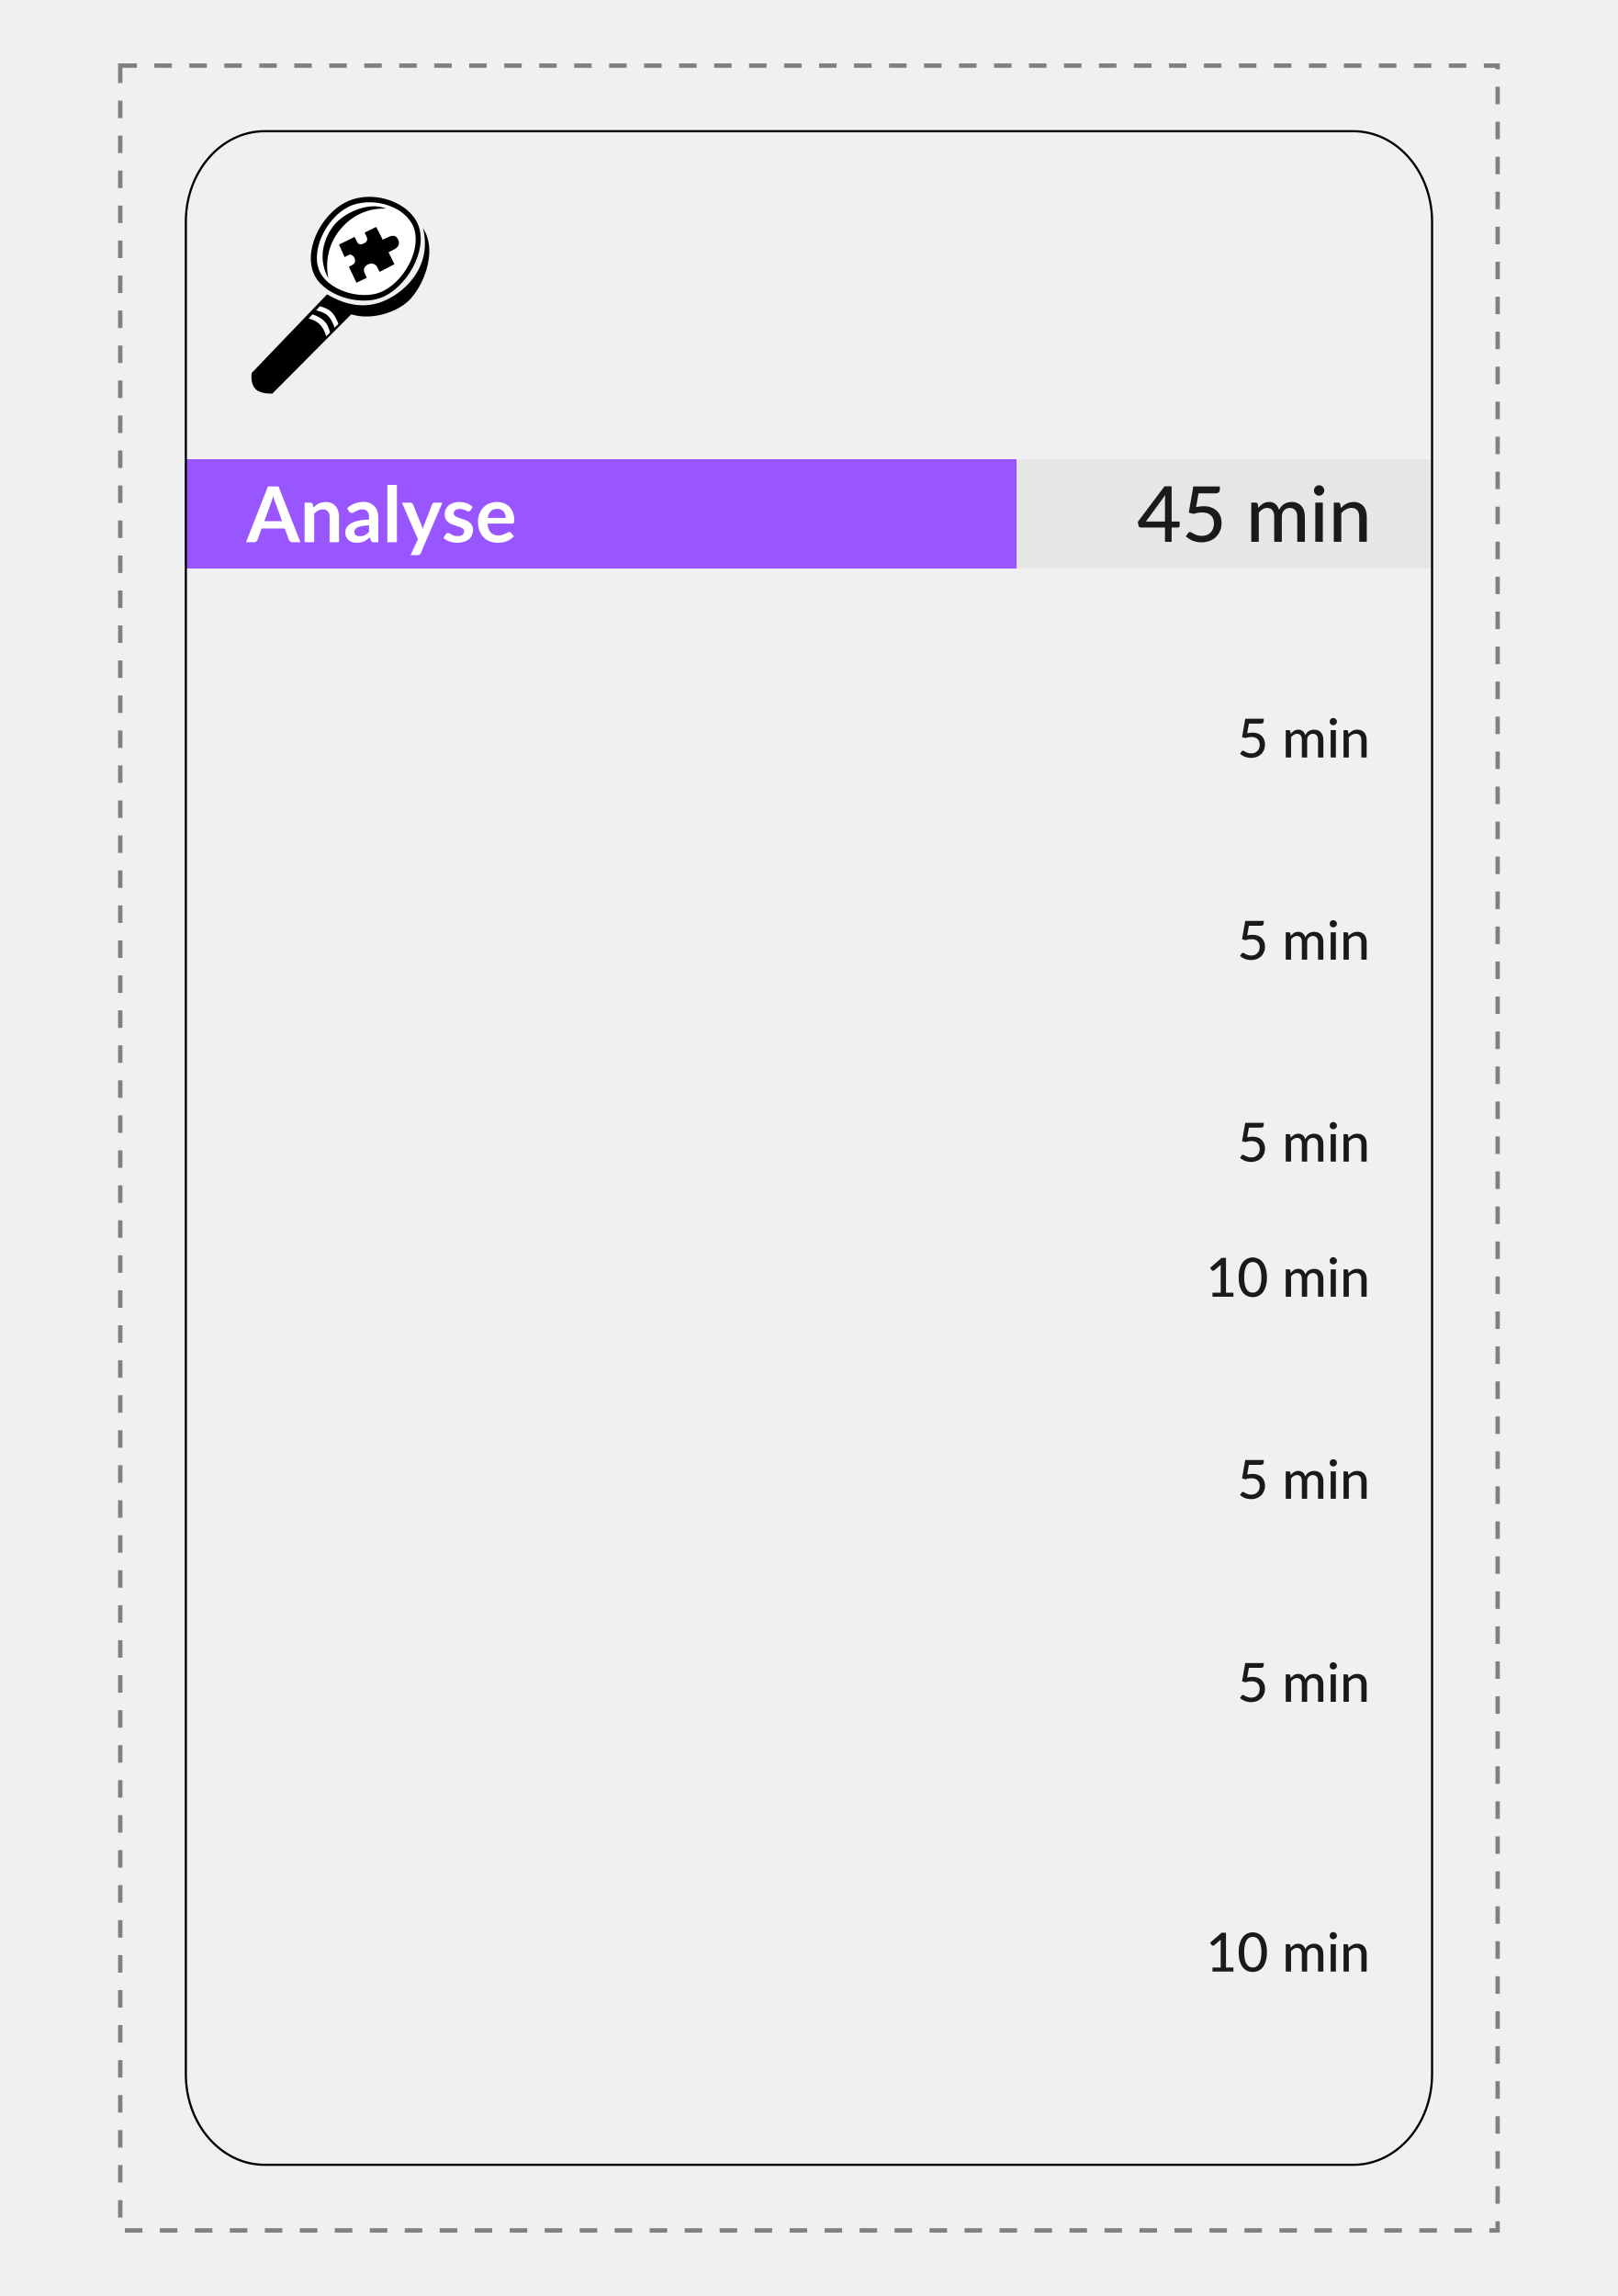
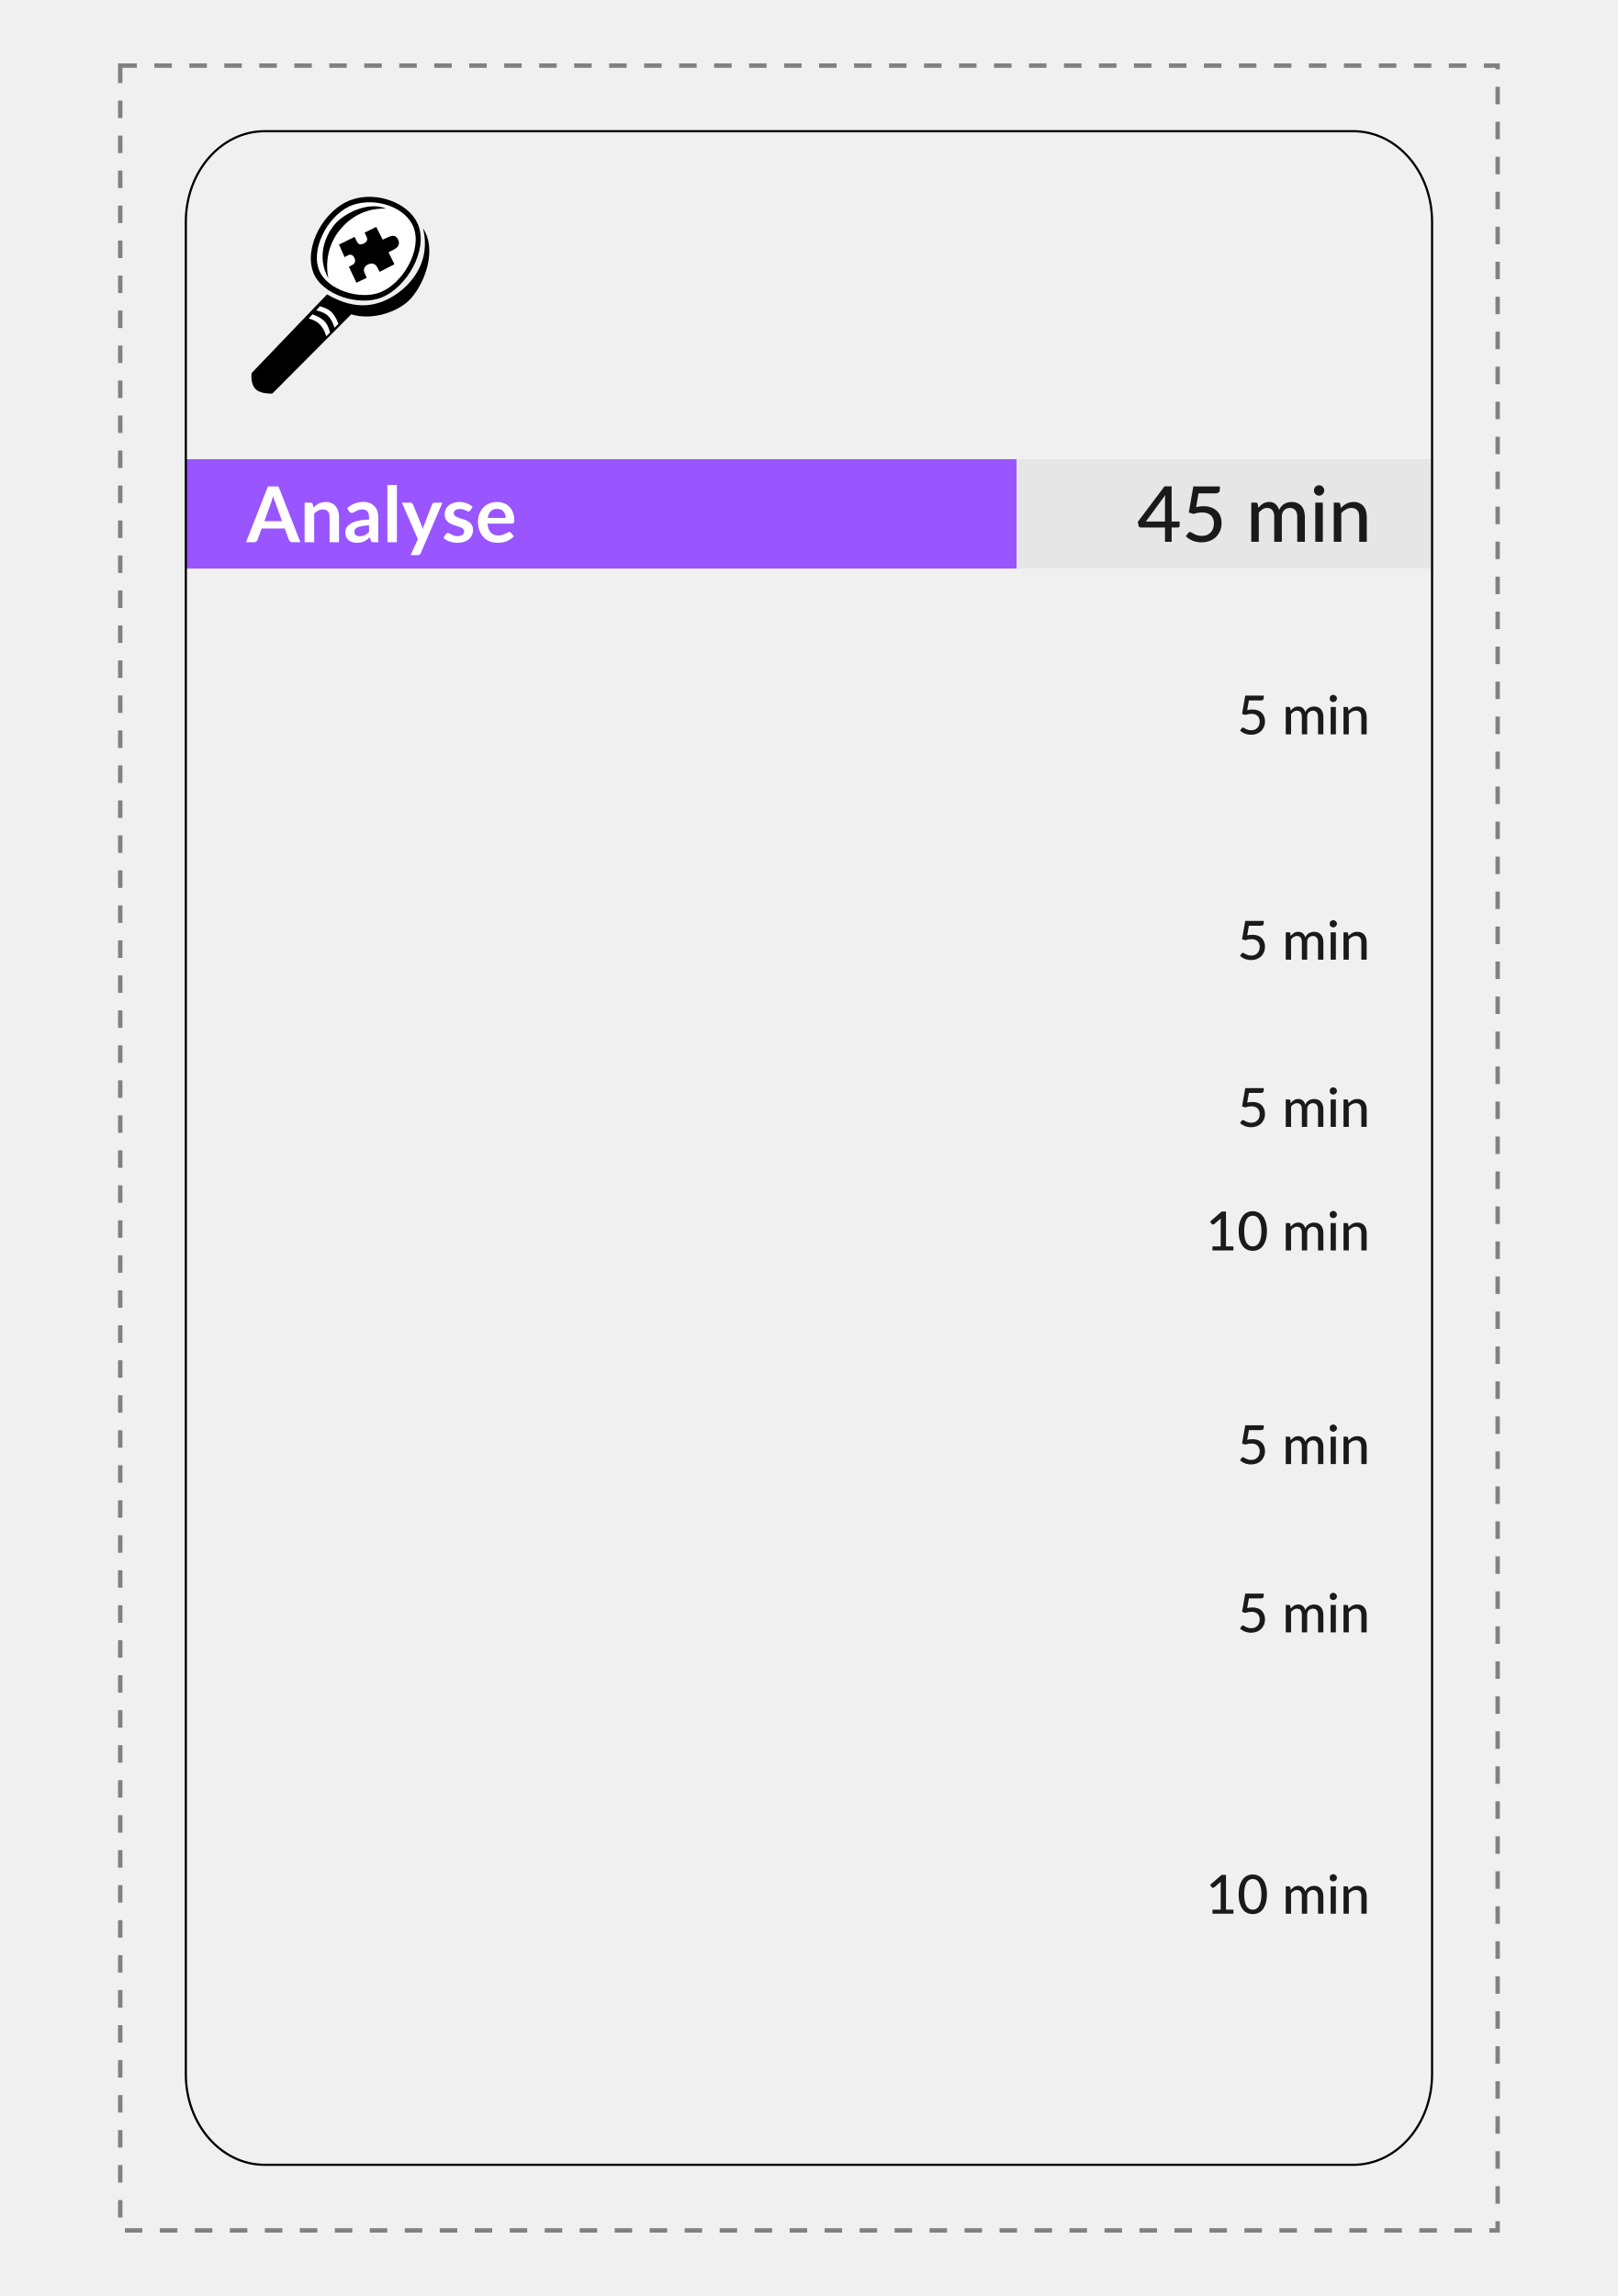
<svg xmlns="http://www.w3.org/2000/svg" xmlns:xlink="http://www.w3.org/1999/xlink" width="74mm" height="105mm" viewBox="0 0 262.205 372.047" id="svg2" version="1.1" enable-background="new">
  <defs id="defs4" />
  <g id="layer1" transform="translate(0,-680.315)" style="display:inline">
    <path style="fill:none;fill-rule:evenodd;stroke:#808080;stroke-width:0.709;stroke-linecap:butt;stroke-linejoin:miter;stroke-miterlimit:4;stroke-dasharray:2.835, 2.835;stroke-dashoffset:0;stroke-opacity:1" d="m 19.488,690.945 0,350.787 223.228,0 0,-350.787 z" id="path3350" transform="translate(4.3385302e-7,8.6660179e-6)" />
  </g>
  <g id="layer2" style="display:inline">
    <path style="fill:none;fill-opacity:1;stroke:none;stroke-width:0.709;stroke-miterlimit:4;stroke-dasharray:2.835, 2.835;stroke-dashoffset:0;stroke-opacity:1" d="m 42.884,21.259 c -7.071,0 -12.766,6.545 -12.766,14.674 l 0,38.477 201.969,0 0,-38.477 c 0,-8.129 -5.692,-14.674 -12.764,-14.674 l -176.439,0 z" id="rect4195-3" />
  </g>
  <g id="layer8" style="display:inline">
    <rect style="display:inline;fill:#9955ff;fill-opacity:1;stroke:none;stroke-width:1;stroke-miterlimit:4;stroke-dasharray:none;stroke-dashoffset:0;stroke-opacity:1" id="rect4178" width="134.646" height="17.717" x="30.118" y="74.409" />
-     <text xml:space="preserve" style="font-style:normal;font-weight:normal;font-size:11.25px;line-height:125%;font-family:sans-serif;letter-spacing:0px;word-spacing:0px;display:inline;fill:#000000;fill-opacity:1;stroke:none;stroke-width:1px;stroke-linecap:butt;stroke-linejoin:miter;stroke-opacity:1" x="39.935" y="87.861" id="text4180">
-       <tspan id="tspan4182" x="39.935" y="87.861" style="font-style:normal;font-variant:normal;font-weight:bold;font-stretch:normal;font-size:12.5px;font-family:Lato;-inkscape-font-specification:'Lato Bold';fill:#ffffff">Analyse</tspan>
+     <text xml:space="preserve" style="font-style:normal;font-weight:normal;line-height:0%;font-family:sans-serif;letter-spacing:0px;word-spacing:0px;display:inline;fill:#000000;fill-opacity:1;stroke:none;stroke-width:1px;stroke-linecap:butt;stroke-linejoin:miter;stroke-opacity:1" x="39.935" y="87.861" id="text4180">
+       <tspan id="tspan4182" x="39.935" y="87.861" style="font-style:normal;font-variant:normal;font-weight:bold;font-stretch:normal;font-size:12.5px;line-height:1.25;font-family:Lato;-inkscape-font-specification:'Lato Bold';fill:#ffffff">Analyse</tspan>
    </text>
    <rect y="74.409" x="164.764" height="17.717" width="67.323" id="rect4191" style="display:inline;fill:#e6e6e6;fill-opacity:1;stroke:none;stroke-width:1;stroke-miterlimit:4;stroke-dasharray:none;stroke-dashoffset:0;stroke-opacity:1" />
-     <text xml:space="preserve" style="font-style:normal;font-weight:normal;font-size:12.5px;line-height:125%;font-family:sans-serif;letter-spacing:0px;word-spacing:0px;fill:#1a1a1a;fill-opacity:1;stroke:none;stroke-width:1px;stroke-linecap:butt;stroke-linejoin:miter;stroke-opacity:1" x="184.268" y="87.79" id="text4193">
-       <tspan id="tspan4195" x="184.268" y="87.79" style="font-style:normal;font-variant:normal;font-weight:500;font-stretch:normal;font-size:12.5px;font-family:Lato;-inkscape-font-specification:'Lato Medium';fill:#1a1a1a">45 min</tspan>
+     <text xml:space="preserve" style="font-style:normal;font-weight:normal;line-height:0%;font-family:sans-serif;letter-spacing:0px;word-spacing:0px;fill:#1a1a1a;fill-opacity:1;stroke:none;stroke-width:1px;stroke-linecap:butt;stroke-linejoin:miter;stroke-opacity:1" x="184.268" y="87.79" id="text4193">
+       <tspan id="tspan4195" x="184.268" y="87.79" style="font-style:normal;font-variant:normal;font-weight:500;font-stretch:normal;font-size:12.5px;line-height:1.25;font-family:Lato;-inkscape-font-specification:'Lato Medium';fill:#1a1a1a">45 min</tspan>
    </text>
  </g>
  <g id="layer7">
    <path style="fill:none;fill-rule:evenodd;stroke:none;stroke-width:1px;stroke-linecap:butt;stroke-linejoin:miter;stroke-opacity:1" d="m 99.213,31.89 0,31.89 122.244,0 0,-31.89 z" id="path4300" />
-     <flowRoot xml:space="preserve" style="font-style:normal;font-weight:normal;font-size:12.5px;line-height:125%;font-family:sans-serif;text-align:end;letter-spacing:0px;word-spacing:0px;text-anchor:end;fill:#000000;fill-opacity:1;stroke:none;stroke-width:1px;stroke-linecap:butt;stroke-linejoin:miter;stroke-opacity:1" id="flowRoot4271" transform="translate(-3.4125e-4,-2.123155)">
+     <flowRoot xml:space="preserve" style="font-style:normal;font-weight:normal;line-height:0.01%;font-family:sans-serif;text-align:end;letter-spacing:0px;word-spacing:0px;text-anchor:end;fill:#000000;fill-opacity:1;stroke:none;stroke-width:1px;stroke-linecap:butt;stroke-linejoin:miter;stroke-opacity:1" id="flowRoot4271" transform="translate(-3.4125e-4,-2.123155)">
      <flowRegion id="flowRegion4273">
        <use x="0" y="0" xlink:href="#path4300" id="use4275" width="100%" height="100%" />
      </flowRegion>
-       <flowPara style="font-style:normal;font-variant:normal;font-weight:bold;font-stretch:normal;font-size:13.375px;font-family:Roboto;-inkscape-font-specification:'Roboto Bold';text-align:end;text-anchor:end" id="flowPara4277">Agreement-Certainty Matrix</flowPara>
+       <flowPara style="font-style:normal;font-variant:normal;font-weight:bold;font-stretch:normal;font-size:13.375px;line-height:1.25;font-family:Roboto;-inkscape-font-specification:'Roboto Bold';text-align:end;text-anchor:end" id="flowPara4277">Agreement-Certainty Matrix</flowPara>
    </flowRoot>
  </g>
  <g id="layer6" style="display:inline">
    <path style="fill:none;fill-rule:evenodd;stroke:none;stroke-width:1px;stroke-linecap:butt;stroke-linejoin:miter;stroke-opacity:1" d="m 40.748,31.89 0,31.89 53.15,0 0,-31.89 z" id="path4213" />
    <g transform="matrix(1.290316,0,0,1.290316,-354.1943,-146.9551)" id="layer32">
      <g id="g4856">
        <path style="fill:#000000;fill-opacity:1;stroke:none;stroke-width:0.265px;stroke-linecap:butt;stroke-linejoin:miter;stroke-opacity:1" d="m 308.705,163.316 c 0,0 -1.412,0.084 -2.063,-0.526 -0.762,-0.713 -0.526,-2.063 -0.526,-2.063 l 9.464,-9.868 c 3.632,2.116 6.441,1.562 8.855,-0.138 1.713,-1.206 4.234,-3.978 3.197,-8.153 1.682,2.48 0.452,6.538 -1.496,8.776 -1.448,1.663 -4.806,2.852 -7.522,2.022 z" id="path4821" />
        <path style="fill:#000000;fill-opacity:1;stroke:none;stroke-width:0.265px;stroke-linecap:butt;stroke-linejoin:miter;stroke-opacity:1" d="m 313.861,148.13 c -1.241,-3.202 1.3,-7.9 4.752,-9.14 3.202,-1.15 7.352,0.39 8.432,3.195 1.222,3.173 -1.484,7.841 -4.651,9.08 -2.822,1.103 -7.439,-0.309 -8.534,-3.134 z" id="path4823" />
        <path style="fill:#ffffff;fill-opacity:1;stroke:none;stroke-width:0.238px;stroke-linecap:butt;stroke-linejoin:miter;stroke-opacity:1" d="m 314.567,147.779 c -1.104,-2.878 1.395,-7.21 4.323,-8.175 2.855,-0.941 6.581,0.315 7.552,2.821 1.108,2.856 -1.337,7.063 -4.189,8.178 -2.542,0.994 -6.709,-0.275 -7.686,-2.823 z" id="path4823-3" />
        <path style="fill:#000000;fill-opacity:1;stroke:none;stroke-width:0.265px;stroke-linecap:butt;stroke-linejoin:miter;stroke-opacity:1" d="m 315.742,148.838 c -0.651,-3.272 0.943,-5.464 1.375,-5.986 0.468,-0.566 2.278,-2.874 5.864,-2.77 -2.265,-0.95 -5.41,0.629 -6.592,2.164 -0.982,1.274 -2.164,3.842 -0.647,6.592 z" id="path4840" />
        <path style="fill:#000000;fill-opacity:1;stroke:none;stroke-width:0.265px;stroke-linecap:butt;stroke-linejoin:miter;stroke-opacity:1" d="m 317.079,144.603 1.959,-0.958 0.286,0.572 c 0.243,0.515 0.611,0.377 0.887,0.243 0.265,-0.129 0.543,-0.372 0.343,-0.815 l -0.257,-0.543 1.458,-0.715 0.815,1.601 0.772,-0.357 c 0.615,-0.272 0.924,-0.072 1.115,0.257 0.225,0.387 0.286,0.901 -0.386,1.287 l -0.772,0.4 0.744,1.501 -1.859,0.958 -0.3,-0.586 c -0.272,-0.515 -0.781,-0.524 -1.144,-0.357 -0.349,0.16 -0.686,0.543 -0.458,1.058 l 0.286,0.629 -1.301,0.615 -0.944,-2.002 0.429,-0.229 c 0.4,-0.2 0.403,-0.571 0.286,-0.844 -0.116,-0.271 -0.429,-0.601 -0.801,-0.372 l -0.458,0.229 z" id="path4843" />
        <path style="fill:#ffffff;fill-opacity:1;stroke:none;stroke-width:0.265px;stroke-linecap:butt;stroke-linejoin:miter;stroke-opacity:1" d="m 313.261,153.897 0.486,-0.529 c 0,0 0.836,0.236 1.473,0.829 0.539,0.502 0.729,1.458 0.729,1.458 l -0.472,0.472 c 0,0 -0.214,-0.893 -0.801,-1.487 -0.601,-0.608 -1.416,-0.744 -1.416,-0.744 z" id="path4845" />
        <path style="fill:#ffffff;fill-opacity:1;stroke:none;stroke-width:0.265px;stroke-linecap:butt;stroke-linejoin:miter;stroke-opacity:1" d="m 314.219,152.867 0.458,-0.515 c 0,0 0.884,0.205 1.416,0.686 0.564,0.511 0.915,1.53 0.915,1.53 l -0.486,0.486 c 0,0 -0.296,-1.032 -0.887,-1.559 -0.503,-0.449 -1.416,-0.629 -1.416,-0.629 z" id="path4847" />
      </g>
    </g>
  </g>
  <g id="layer5" style="display:inline">
    <rect style="fill:none;fill-opacity:1;stroke:#000000;stroke-width:0.354;stroke-miterlimit:4;stroke-dasharray:none;stroke-dashoffset:0;stroke-opacity:1" id="rect4187" width="201.969" height="329.528" x="30.118" y="21.26" ry="14.674" rx="12.764" />
  </g>
  <g id="layer9" style="display:inline">
-     <text xml:space="preserve" style="font-style:normal;font-weight:normal;font-size:12.5px;line-height:125%;font-family:sans-serif;letter-spacing:0px;word-spacing:0px;fill:#000000;fill-opacity:1;stroke:none;stroke-width:1px;stroke-linecap:butt;stroke-linejoin:miter;stroke-opacity:1" x="-62.225" y="132.692" id="text6165">
-       <tspan id="tspan6167" x="-62.225" y="132.692" />
+     <text xml:space="preserve" style="font-style:normal;font-weight:normal;line-height:0%;font-family:sans-serif;letter-spacing:0px;word-spacing:0px;fill:#000000;fill-opacity:1;stroke:none;stroke-width:1px;stroke-linecap:butt;stroke-linejoin:miter;stroke-opacity:1" x="-62.225" y="132.692" id="text6165">
+       <tspan id="tspan6167" x="-62.225" y="132.692" style="font-size:12.5px;line-height:1.25"> </tspan>
    </text>
-     <path style="fill:none;fill-rule:evenodd;stroke:none;stroke-width:1px;stroke-linecap:butt;stroke-linejoin:miter;stroke-opacity:1" d="m 40.748,102.756 0,237.402 143.504,0 0,-237.402 -143.504,0" id="path4245" />
-     <flowRoot xml:space="preserve" style="font-style:normal;font-weight:normal;font-size:8.75px;line-height:125%;font-family:sans-serif;letter-spacing:0px;word-spacing:0px;fill:#000000;fill-opacity:1;stroke:none;stroke-width:1px;stroke-linecap:butt;stroke-linejoin:miter;stroke-opacity:1" id="flowRoot4251">
-       <flowRegion id="flowRegion4253">
+     <path style="fill:none;fill-rule:evenodd;stroke:none;stroke-width:1px;stroke-linecap:butt;stroke-linejoin:miter;stroke-opacity:1" d="M 40.748,102.756 V 340.157 H 184.252 V 102.756 H 40.748" id="path4245" />
+     <flowRoot xml:space="preserve" style="font-style:normal;font-weight:normal;line-height:0.75;font-family:sans-serif;letter-spacing:0px;word-spacing:0px;fill:#000000;fill-opacity:1;stroke:none;stroke-width:1px;stroke-linecap:butt;stroke-linejoin:miter;stroke-opacity:1" id="flowRoot4251">
+       <flowRegion id="flowRegion4253" style="line-height:0.75">
        <use x="0" y="0" xlink:href="#path4245" id="use4255" width="100%" height="100%" />
      </flowRegion>
-       <flowPara id="flowPara4257" style="font-style:normal;font-variant:normal;font-weight:bold;font-stretch:normal;font-family:Roboto;-inkscape-font-specification:'Roboto Bold';fill:#999999;fill-opacity:1">Etapes</flowPara>
-       <flowPara style="font-style:normal;font-variant:normal;font-weight:normal;font-stretch:normal;font-family:Lato;-inkscape-font-specification:Lato;fill:#1a1a1a;fill-opacity:1" id="flowPara4349">Les participants dressent individuellement une liste des défis à relever</flowPara>
-       <flowPara style="font-style:normal;font-variant:normal;font-weight:normal;font-stretch:normal;font-family:Lato;-inkscape-font-specification:Lato;fill:#1a1a1a;fill-opacity:1" id="flowPara4371" />
-       <flowPara style="font-style:normal;font-variant:normal;font-weight:normal;font-stretch:normal;font-family:Lato;-inkscape-font-specification:Lato;fill:#1a1a1a;fill-opacity:1" id="flowPara4351">Les participants placent les défis dans leurs matrices individuelles</flowPara>
-       <flowPara style="font-style:normal;font-variant:normal;font-weight:normal;font-stretch:normal;font-family:Lato;-inkscape-font-specification:Lato;fill:#1a1a1a;fill-opacity:1" id="flowPara4353" />
-       <flowPara style="font-style:normal;font-variant:normal;font-weight:normal;font-stretch:normal;font-family:Lato;-inkscape-font-specification:Lato;fill:#1a1a1a;fill-opacity:1" id="flowPara4355">Discussion en binôme</flowPara>
-       <flowPara style="font-style:normal;font-variant:normal;font-weight:normal;font-stretch:normal;font-family:Lato;-inkscape-font-specification:Lato;fill:#1a1a1a;fill-opacity:1" id="flowPara4357" />
-       <flowPara style="font-style:normal;font-variant:normal;font-weight:normal;font-stretch:normal;font-family:Lato;-inkscape-font-specification:Lato;fill:#1a1a1a;fill-opacity:1" id="flowPara4359">Dans un groupe de 4 à 6 personnes : trouver les points d'accord, les différences et les inadéquations.</flowPara>
-       <flowPara style="font-style:normal;font-variant:normal;font-weight:normal;font-stretch:normal;font-family:Lato;-inkscape-font-specification:Lato;fill:#1a1a1a;fill-opacity:1" id="flowPara4361" />
-       <flowPara style="font-style:normal;font-variant:normal;font-weight:normal;font-stretch:normal;font-family:Lato;-inkscape-font-specification:Lato;fill:#1a1a1a;fill-opacity:1" id="flowPara4363">Chacun affiche ses défis sur la grande matrice murale</flowPara>
-       <flowPara style="font-style:normal;font-variant:normal;font-weight:normal;font-stretch:normal;font-family:Lato;-inkscape-font-specification:Lato;fill:#1a1a1a;fill-opacity:1" id="flowPara4365" />
-       <flowPara style="font-style:normal;font-variant:normal;font-weight:normal;font-stretch:normal;font-family:Lato;-inkscape-font-specification:Lato;fill:#1a1a1a;fill-opacity:1" id="flowPara4367">En petits groupes : "Quel modèle voyons-nous ? Y a-t-il des incohérences qui ressortent et que nous devrions aborder ?"</flowPara>
-       <flowPara style="font-style:normal;font-variant:normal;font-weight:normal;font-stretch:normal;font-family:Lato;-inkscape-font-specification:Lato;fill:#1a1a1a;fill-opacity:1" id="flowPara4373" />
-       <flowPara style="font-style:normal;font-variant:normal;font-weight:normal;font-stretch:normal;font-family:Lato;-inkscape-font-specification:Lato;fill:#1a1a1a;fill-opacity:1" id="flowPara4375">Groupe entier : Partager les réflexions et décider des prochaines étapes</flowPara>
-       <flowPara style="font-style:normal;font-variant:normal;font-weight:normal;font-stretch:normal;font-family:Lato;-inkscape-font-specification:Lato;fill:#1a1a1a;fill-opacity:1" id="flowPara4360" />
-       <flowPara style="font-style:normal;font-variant:normal;font-weight:normal;font-stretch:normal;font-family:Lato;-inkscape-font-specification:Lato;fill:#1a1a1a;fill-opacity:1" id="flowPara4342" />
-       <flowPara style="font-style:normal;font-variant:normal;font-weight:normal;font-stretch:normal;font-family:Lato;-inkscape-font-specification:Lato;fill:#1a1a1a;fill-opacity:1" id="flowPara4344" />
-       <flowPara style="font-style:normal;font-variant:normal;font-weight:normal;font-stretch:normal;font-family:Lato;-inkscape-font-specification:Lato;fill:#1a1a1a;fill-opacity:1" id="flowPara4334" />
-       <flowPara style="font-style:normal;font-variant:normal;font-weight:normal;font-stretch:normal;font-family:Lato;-inkscape-font-specification:Lato;fill:#1a1a1a;fill-opacity:1" id="flowPara4336" />
+       <flowPara id="flowPara4257" style="font-style:normal;font-variant:normal;font-weight:bold;font-stretch:normal;font-size:8.75px;line-height:0.75;font-family:Roboto;-inkscape-font-specification:'Roboto Bold';fill:#999999;fill-opacity:1">Etapes</flowPara>
+       <flowPara style="font-style:normal;font-variant:normal;font-weight:normal;font-stretch:normal;font-size:8.75px;line-height:0.75;font-family:Lato;-inkscape-font-specification:Lato;fill:#1a1a1a;fill-opacity:1" id="flowPara4349">Les participants dressent individuellement une liste des défis à relever</flowPara>
+       <flowPara style="font-style:normal;font-variant:normal;font-weight:normal;font-stretch:normal;font-size:8.75px;line-height:0.75;font-family:Lato;-inkscape-font-specification:Lato;fill:#1a1a1a;fill-opacity:1" id="flowPara4371"> </flowPara>
+       <flowPara style="font-style:normal;font-variant:normal;font-weight:normal;font-stretch:normal;font-size:8.75px;line-height:0.75;font-family:Lato;-inkscape-font-specification:Lato;fill:#1a1a1a;fill-opacity:1" id="flowPara4351">Les participants placent les défis dans leurs matrices individuelles</flowPara>
+       <flowPara style="font-style:normal;font-variant:normal;font-weight:normal;font-stretch:normal;font-size:8.75px;line-height:0.75;font-family:Lato;-inkscape-font-specification:Lato;fill:#1a1a1a;fill-opacity:1" id="flowPara4353"> </flowPara>
+       <flowPara style="font-style:normal;font-variant:normal;font-weight:normal;font-stretch:normal;font-size:8.75px;line-height:0.75;font-family:Lato;-inkscape-font-specification:Lato;fill:#1a1a1a;fill-opacity:1" id="flowPara4355">Discussion en binôme</flowPara>
+       <flowPara style="font-style:normal;font-variant:normal;font-weight:normal;font-stretch:normal;font-size:8.75px;line-height:0.75;font-family:Lato;-inkscape-font-specification:Lato;fill:#1a1a1a;fill-opacity:1" id="flowPara4357"> </flowPara>
+       <flowPara style="font-style:normal;font-variant:normal;font-weight:normal;font-stretch:normal;font-size:8.75px;line-height:0.75;font-family:Lato;-inkscape-font-specification:Lato;fill:#1a1a1a;fill-opacity:1" id="flowPara4359">Dans un groupe de 4 à 6 personnes : trouver les points d'accord, les différences et les inadéquations.</flowPara>
+       <flowPara style="font-style:normal;font-variant:normal;font-weight:normal;font-stretch:normal;font-size:8.75px;line-height:0.75;font-family:Lato;-inkscape-font-specification:Lato;fill:#1a1a1a;fill-opacity:1" id="flowPara4361"> </flowPara>
+       <flowPara style="font-style:normal;font-variant:normal;font-weight:normal;font-stretch:normal;font-size:8.75px;line-height:0.75;font-family:Lato;-inkscape-font-specification:Lato;fill:#1a1a1a;fill-opacity:1" id="flowPara4363">Chacun affiche ses défis sur la grande matrice murale</flowPara>
+       <flowPara style="font-style:normal;font-variant:normal;font-weight:normal;font-stretch:normal;font-size:8.75px;line-height:0.75;font-family:Lato;-inkscape-font-specification:Lato;fill:#1a1a1a;fill-opacity:1" id="flowPara4365"> </flowPara>
+       <flowPara style="font-style:normal;font-variant:normal;font-weight:normal;font-stretch:normal;font-size:8.75px;line-height:0.75;font-family:Lato;-inkscape-font-specification:Lato;fill:#1a1a1a;fill-opacity:1" id="flowPara4367">En petits groupes : "Quel modèle voyons-nous ? Y a-t-il des incohérences qui ressortent et que nous devrions aborder ?"</flowPara>
+       <flowPara style="font-style:normal;font-variant:normal;font-weight:normal;font-stretch:normal;font-size:8.75px;line-height:0.75;font-family:Lato;-inkscape-font-specification:Lato;fill:#1a1a1a;fill-opacity:1" id="flowPara4373"> </flowPara>
+       <flowPara style="font-style:normal;font-variant:normal;font-weight:normal;font-stretch:normal;font-size:8.75px;line-height:0.75;font-family:Lato;-inkscape-font-specification:Lato;fill:#1a1a1a;fill-opacity:1" id="flowPara4375">Groupe entier : Partager les réflexions et décider des prochaines étapes     </flowPara>
+       <flowPara style="font-style:normal;font-variant:normal;font-weight:normal;font-stretch:normal;font-size:8.75px;line-height:0.75;font-family:Lato;-inkscape-font-specification:Lato;fill:#1a1a1a;fill-opacity:1" id="flowPara4360" />
+       <flowPara style="font-style:normal;font-variant:normal;font-weight:normal;font-stretch:normal;font-size:8.75px;line-height:0.75;font-family:Lato;-inkscape-font-specification:Lato;fill:#1a1a1a;fill-opacity:1" id="flowPara4342" />
+       <flowPara style="font-style:normal;font-variant:normal;font-weight:normal;font-stretch:normal;font-size:8.75px;line-height:0.75;font-family:Lato;-inkscape-font-specification:Lato;fill:#1a1a1a;fill-opacity:1" id="flowPara4344" />
+       <flowPara style="font-style:normal;font-variant:normal;font-weight:normal;font-stretch:normal;font-size:8.75px;line-height:0.75;font-family:Lato;-inkscape-font-specification:Lato;fill:#1a1a1a;fill-opacity:1" id="flowPara4334" />
+       <flowPara style="font-style:normal;font-variant:normal;font-weight:normal;font-stretch:normal;font-size:8.75px;line-height:0.75;font-family:Lato;-inkscape-font-specification:Lato;fill:#1a1a1a;fill-opacity:1" id="flowPara4336" />
    </flowRoot>
-     <text xml:space="preserve" style="font-style:normal;font-weight:normal;font-size:8.75px;line-height:125%;font-family:sans-serif;letter-spacing:0px;word-spacing:0px;fill:#000000;fill-opacity:1;stroke:none;stroke-width:1px;stroke-linecap:butt;stroke-linejoin:miter;stroke-opacity:1" x="93.898" y="183.547" id="text4267">
-       <tspan id="tspan4269" x="93.898" y="183.547" />
+     <text xml:space="preserve" style="font-style:normal;font-weight:normal;line-height:0%;font-family:sans-serif;letter-spacing:0px;word-spacing:0px;fill:#000000;fill-opacity:1;stroke:none;stroke-width:1px;stroke-linecap:butt;stroke-linejoin:miter;stroke-opacity:1" x="93.898" y="183.547" id="text4267">
+       <tspan id="tspan4269" x="93.898" y="183.547" style="font-size:8.75px;line-height:1.25"> </tspan>
    </text>
  </g>
  <g id="layer4" style="display:inline">
-     <text id="text4227" y="122.749" x="200.497" style="font-style:normal;font-weight:normal;font-size:8.75px;line-height:125%;font-family:sans-serif;letter-spacing:0px;word-spacing:0px;fill:#1a1a1a;fill-opacity:1;stroke:none;stroke-width:1px;stroke-linecap:butt;stroke-linejoin:miter;stroke-opacity:1" xml:space="preserve">
-       <tspan style="font-style:normal;font-variant:normal;font-weight:500;font-stretch:normal;font-family:Lato;-inkscape-font-specification:'Lato Medium';fill:#1a1a1a" y="122.749" x="200.497" id="tspan4229">5 min</tspan>
+     <text id="text4227" y="118.999" x="200.497" style="font-style:normal;font-weight:normal;line-height:0%;font-family:sans-serif;letter-spacing:0px;word-spacing:0px;fill:#1a1a1a;fill-opacity:1;stroke:none;stroke-width:1px;stroke-linecap:butt;stroke-linejoin:miter;stroke-opacity:1" xml:space="preserve">
+       <tspan style="font-style:normal;font-variant:normal;font-weight:500;font-stretch:normal;font-size:8.75px;line-height:1.25;font-family:Lato;-inkscape-font-specification:'Lato Medium';fill:#1a1a1a" y="118.999" x="200.497" id="tspan4229">5 min</tspan>
    </text>
-     <text id="text4231" y="155.508" x="200.497" style="font-style:normal;font-weight:normal;font-size:8.75px;line-height:125%;font-family:sans-serif;letter-spacing:0px;word-spacing:0px;fill:#1a1a1a;fill-opacity:1;stroke:none;stroke-width:1px;stroke-linecap:butt;stroke-linejoin:miter;stroke-opacity:1" xml:space="preserve">
-       <tspan style="font-style:normal;font-variant:normal;font-weight:500;font-stretch:normal;font-family:Lato;-inkscape-font-specification:'Lato Medium';fill:#1a1a1a" y="155.508" x="200.497" id="tspan4233">5 min</tspan>
+     <text id="text4231" y="155.508" x="200.497" style="font-style:normal;font-weight:normal;line-height:0%;font-family:sans-serif;letter-spacing:0px;word-spacing:0px;fill:#1a1a1a;fill-opacity:1;stroke:none;stroke-width:1px;stroke-linecap:butt;stroke-linejoin:miter;stroke-opacity:1" xml:space="preserve">
+       <tspan style="font-style:normal;font-variant:normal;font-weight:500;font-stretch:normal;font-size:8.75px;line-height:1.25;font-family:Lato;-inkscape-font-specification:'Lato Medium';fill:#1a1a1a" y="155.508" x="200.497" id="tspan4233">5 min</tspan>
    </text>
-     <path style="fill:none;fill-rule:evenodd;stroke:none;stroke-width:1px;stroke-linecap:butt;stroke-linejoin:miter;stroke-opacity:1" d="m 194.882,102.756 0,237.402 26.575,0 0,-237.402 z" id="path4239" />
-     <text xml:space="preserve" style="font-style:normal;font-weight:normal;font-size:8.75px;line-height:125%;font-family:sans-serif;letter-spacing:0px;word-spacing:0px;fill:#1a1a1a;fill-opacity:1;stroke:none;stroke-width:1px;stroke-linecap:butt;stroke-linejoin:miter;stroke-opacity:1" x="200.497" y="188.224" id="text4424">
-       <tspan id="tspan4426" x="200.497" y="188.224" style="font-style:normal;font-variant:normal;font-weight:500;font-stretch:normal;font-family:Lato;-inkscape-font-specification:'Lato Medium';fill:#1a1a1a">5 min</tspan>
+     <path style="fill:none;fill-rule:evenodd;stroke:none;stroke-width:1px;stroke-linecap:butt;stroke-linejoin:miter;stroke-opacity:1" d="m 194.882,102.756 v 237.402 h 26.575 V 102.756 Z" id="path4239" />
+     <text xml:space="preserve" style="font-style:normal;font-weight:normal;line-height:0%;font-family:sans-serif;letter-spacing:0px;word-spacing:0px;fill:#1a1a1a;fill-opacity:1;stroke:none;stroke-width:1px;stroke-linecap:butt;stroke-linejoin:miter;stroke-opacity:1" x="200.497" y="182.599" id="text4424">
+       <tspan id="tspan4426" x="200.497" y="182.599" style="font-style:normal;font-variant:normal;font-weight:500;font-stretch:normal;font-size:8.75px;line-height:1.25;font-family:Lato;-inkscape-font-specification:'Lato Medium';fill:#1a1a1a">5 min</tspan>
    </text>
-     <text id="text4428" y="210.122" x="195.421" style="font-style:normal;font-weight:normal;font-size:8.75px;line-height:125%;font-family:sans-serif;letter-spacing:0px;word-spacing:0px;fill:#1a1a1a;fill-opacity:1;stroke:none;stroke-width:1px;stroke-linecap:butt;stroke-linejoin:miter;stroke-opacity:1" xml:space="preserve">
-       <tspan style="font-style:normal;font-variant:normal;font-weight:500;font-stretch:normal;font-family:Lato;-inkscape-font-specification:'Lato Medium';fill:#1a1a1a" y="210.122" x="195.421" id="tspan4430">10 min</tspan>
+     <text id="text4428" y="202.622" x="195.421" style="font-style:normal;font-weight:normal;line-height:0%;font-family:sans-serif;letter-spacing:0px;word-spacing:0px;fill:#1a1a1a;fill-opacity:1;stroke:none;stroke-width:1px;stroke-linecap:butt;stroke-linejoin:miter;stroke-opacity:1" xml:space="preserve">
+       <tspan style="font-style:normal;font-variant:normal;font-weight:500;font-stretch:normal;font-size:8.75px;line-height:1.25;font-family:Lato;-inkscape-font-specification:'Lato Medium';fill:#1a1a1a" y="202.622" x="195.421" id="tspan4430">10 min</tspan>
    </text>
-     <text xml:space="preserve" style="font-style:normal;font-weight:normal;font-size:8.75px;line-height:125%;font-family:sans-serif;letter-spacing:0px;word-spacing:0px;fill:#1a1a1a;fill-opacity:1;stroke:none;stroke-width:1px;stroke-linecap:butt;stroke-linejoin:miter;stroke-opacity:1" x="200.497" y="242.864" id="text4375">
-       <tspan id="tspan4377" x="200.497" y="242.864" style="font-style:normal;font-variant:normal;font-weight:500;font-stretch:normal;font-family:Lato;-inkscape-font-specification:'Lato Medium';fill:#1a1a1a">5 min</tspan>
+     <text xml:space="preserve" style="font-style:normal;font-weight:normal;line-height:0%;font-family:sans-serif;letter-spacing:0px;word-spacing:0px;fill:#1a1a1a;fill-opacity:1;stroke:none;stroke-width:1px;stroke-linecap:butt;stroke-linejoin:miter;stroke-opacity:1" x="200.497" y="237.239" id="text4375">
+       <tspan id="tspan4377" x="200.497" y="237.239" style="font-style:normal;font-variant:normal;font-weight:500;font-stretch:normal;font-size:8.75px;line-height:1.25;font-family:Lato;-inkscape-font-specification:'Lato Medium';fill:#1a1a1a">5 min</tspan>
    </text>
-     <text id="text4379" y="275.756" x="200.497" style="font-style:normal;font-weight:normal;font-size:8.75px;line-height:125%;font-family:sans-serif;letter-spacing:0px;word-spacing:0px;fill:#1a1a1a;fill-opacity:1;stroke:none;stroke-width:1px;stroke-linecap:butt;stroke-linejoin:miter;stroke-opacity:1" xml:space="preserve">
-       <tspan style="font-style:normal;font-variant:normal;font-weight:500;font-stretch:normal;font-family:Lato;-inkscape-font-specification:'Lato Medium';fill:#1a1a1a" y="275.756" x="200.497" id="tspan4381">5 min</tspan>
+     <text id="text4379" y="264.506" x="200.497" style="font-style:normal;font-weight:normal;line-height:0%;font-family:sans-serif;letter-spacing:0px;word-spacing:0px;fill:#1a1a1a;fill-opacity:1;stroke:none;stroke-width:1px;stroke-linecap:butt;stroke-linejoin:miter;stroke-opacity:1" xml:space="preserve">
+       <tspan style="font-style:normal;font-variant:normal;font-weight:500;font-stretch:normal;font-size:8.75px;line-height:1.25;font-family:Lato;-inkscape-font-specification:'Lato Medium';fill:#1a1a1a" y="264.506" x="200.497" id="tspan4381">5 min</tspan>
    </text>
-     <text xml:space="preserve" style="font-style:normal;font-weight:normal;font-size:8.75px;line-height:125%;font-family:sans-serif;letter-spacing:0px;word-spacing:0px;fill:#1a1a1a;fill-opacity:1;stroke:none;stroke-width:1px;stroke-linecap:butt;stroke-linejoin:miter;stroke-opacity:1" x="195.421" y="319.476" id="text4383">
-       <tspan id="tspan4385" x="195.421" y="319.476" style="font-style:normal;font-variant:normal;font-weight:500;font-stretch:normal;font-family:Lato;-inkscape-font-specification:'Lato Medium';fill:#1a1a1a">10 min</tspan>
+     <text xml:space="preserve" style="font-style:normal;font-weight:normal;line-height:0%;font-family:sans-serif;letter-spacing:0px;word-spacing:0px;fill:#1a1a1a;fill-opacity:1;stroke:none;stroke-width:1px;stroke-linecap:butt;stroke-linejoin:miter;stroke-opacity:1" x="195.421" y="310.101" id="text4383">
+       <tspan id="tspan4385" x="195.421" y="310.101" style="font-style:normal;font-variant:normal;font-weight:500;font-stretch:normal;font-size:8.75px;line-height:1.25;font-family:Lato;-inkscape-font-specification:'Lato Medium';fill:#1a1a1a">10 min</tspan>
    </text>
  </g>
-   <text xml:space="preserve" style="font-style:normal;font-weight:normal;font-size:8.75px;line-height:125%;font-family:sans-serif;letter-spacing:0px;word-spacing:0px;fill:#000000;fill-opacity:1;stroke:none;stroke-width:1px;stroke-linecap:butt;stroke-linejoin:miter;stroke-opacity:1" x="293.096" y="257.142" id="text4321">
-     <tspan id="tspan4323" x="293.096" y="257.142" />
+   <text xml:space="preserve" style="font-style:normal;font-weight:normal;line-height:0%;font-family:sans-serif;letter-spacing:0px;word-spacing:0px;fill:#000000;fill-opacity:1;stroke:none;stroke-width:1px;stroke-linecap:butt;stroke-linejoin:miter;stroke-opacity:1" x="293.096" y="257.142" id="text4321">
+     <tspan id="tspan4323" x="293.096" y="257.142" style="font-size:8.75px;line-height:1.25"> </tspan>
  </text>
</svg>
